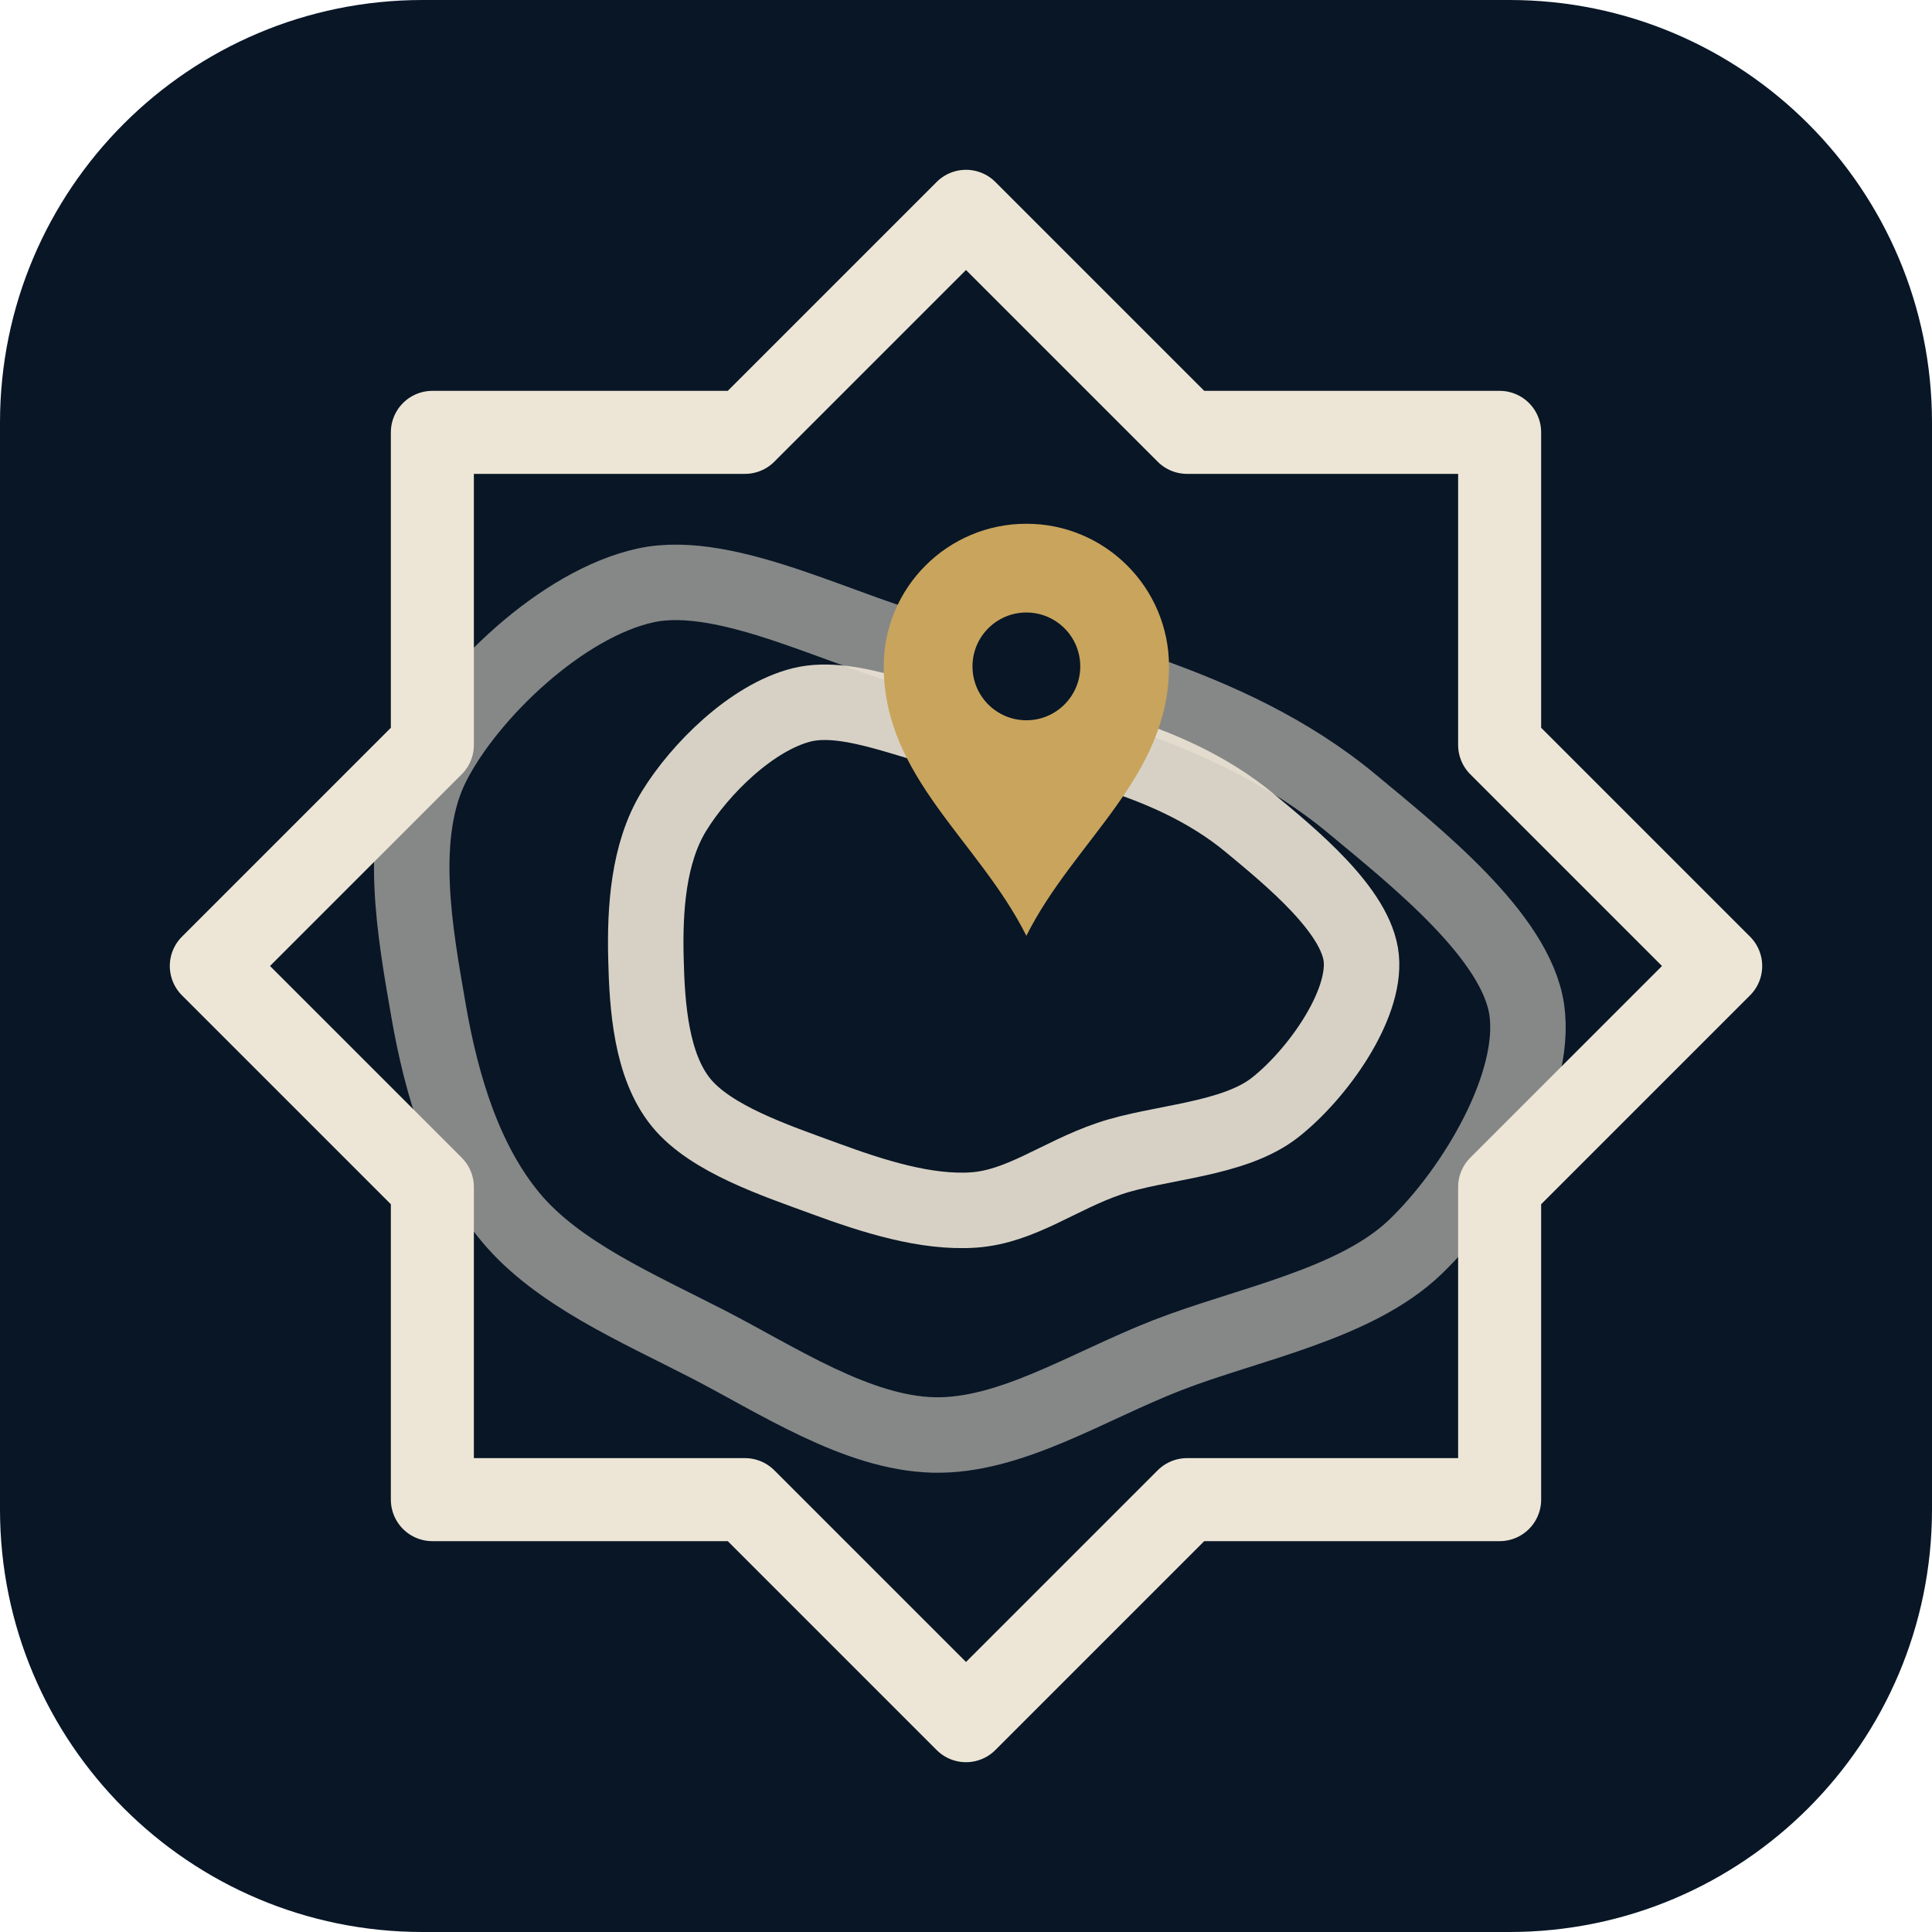
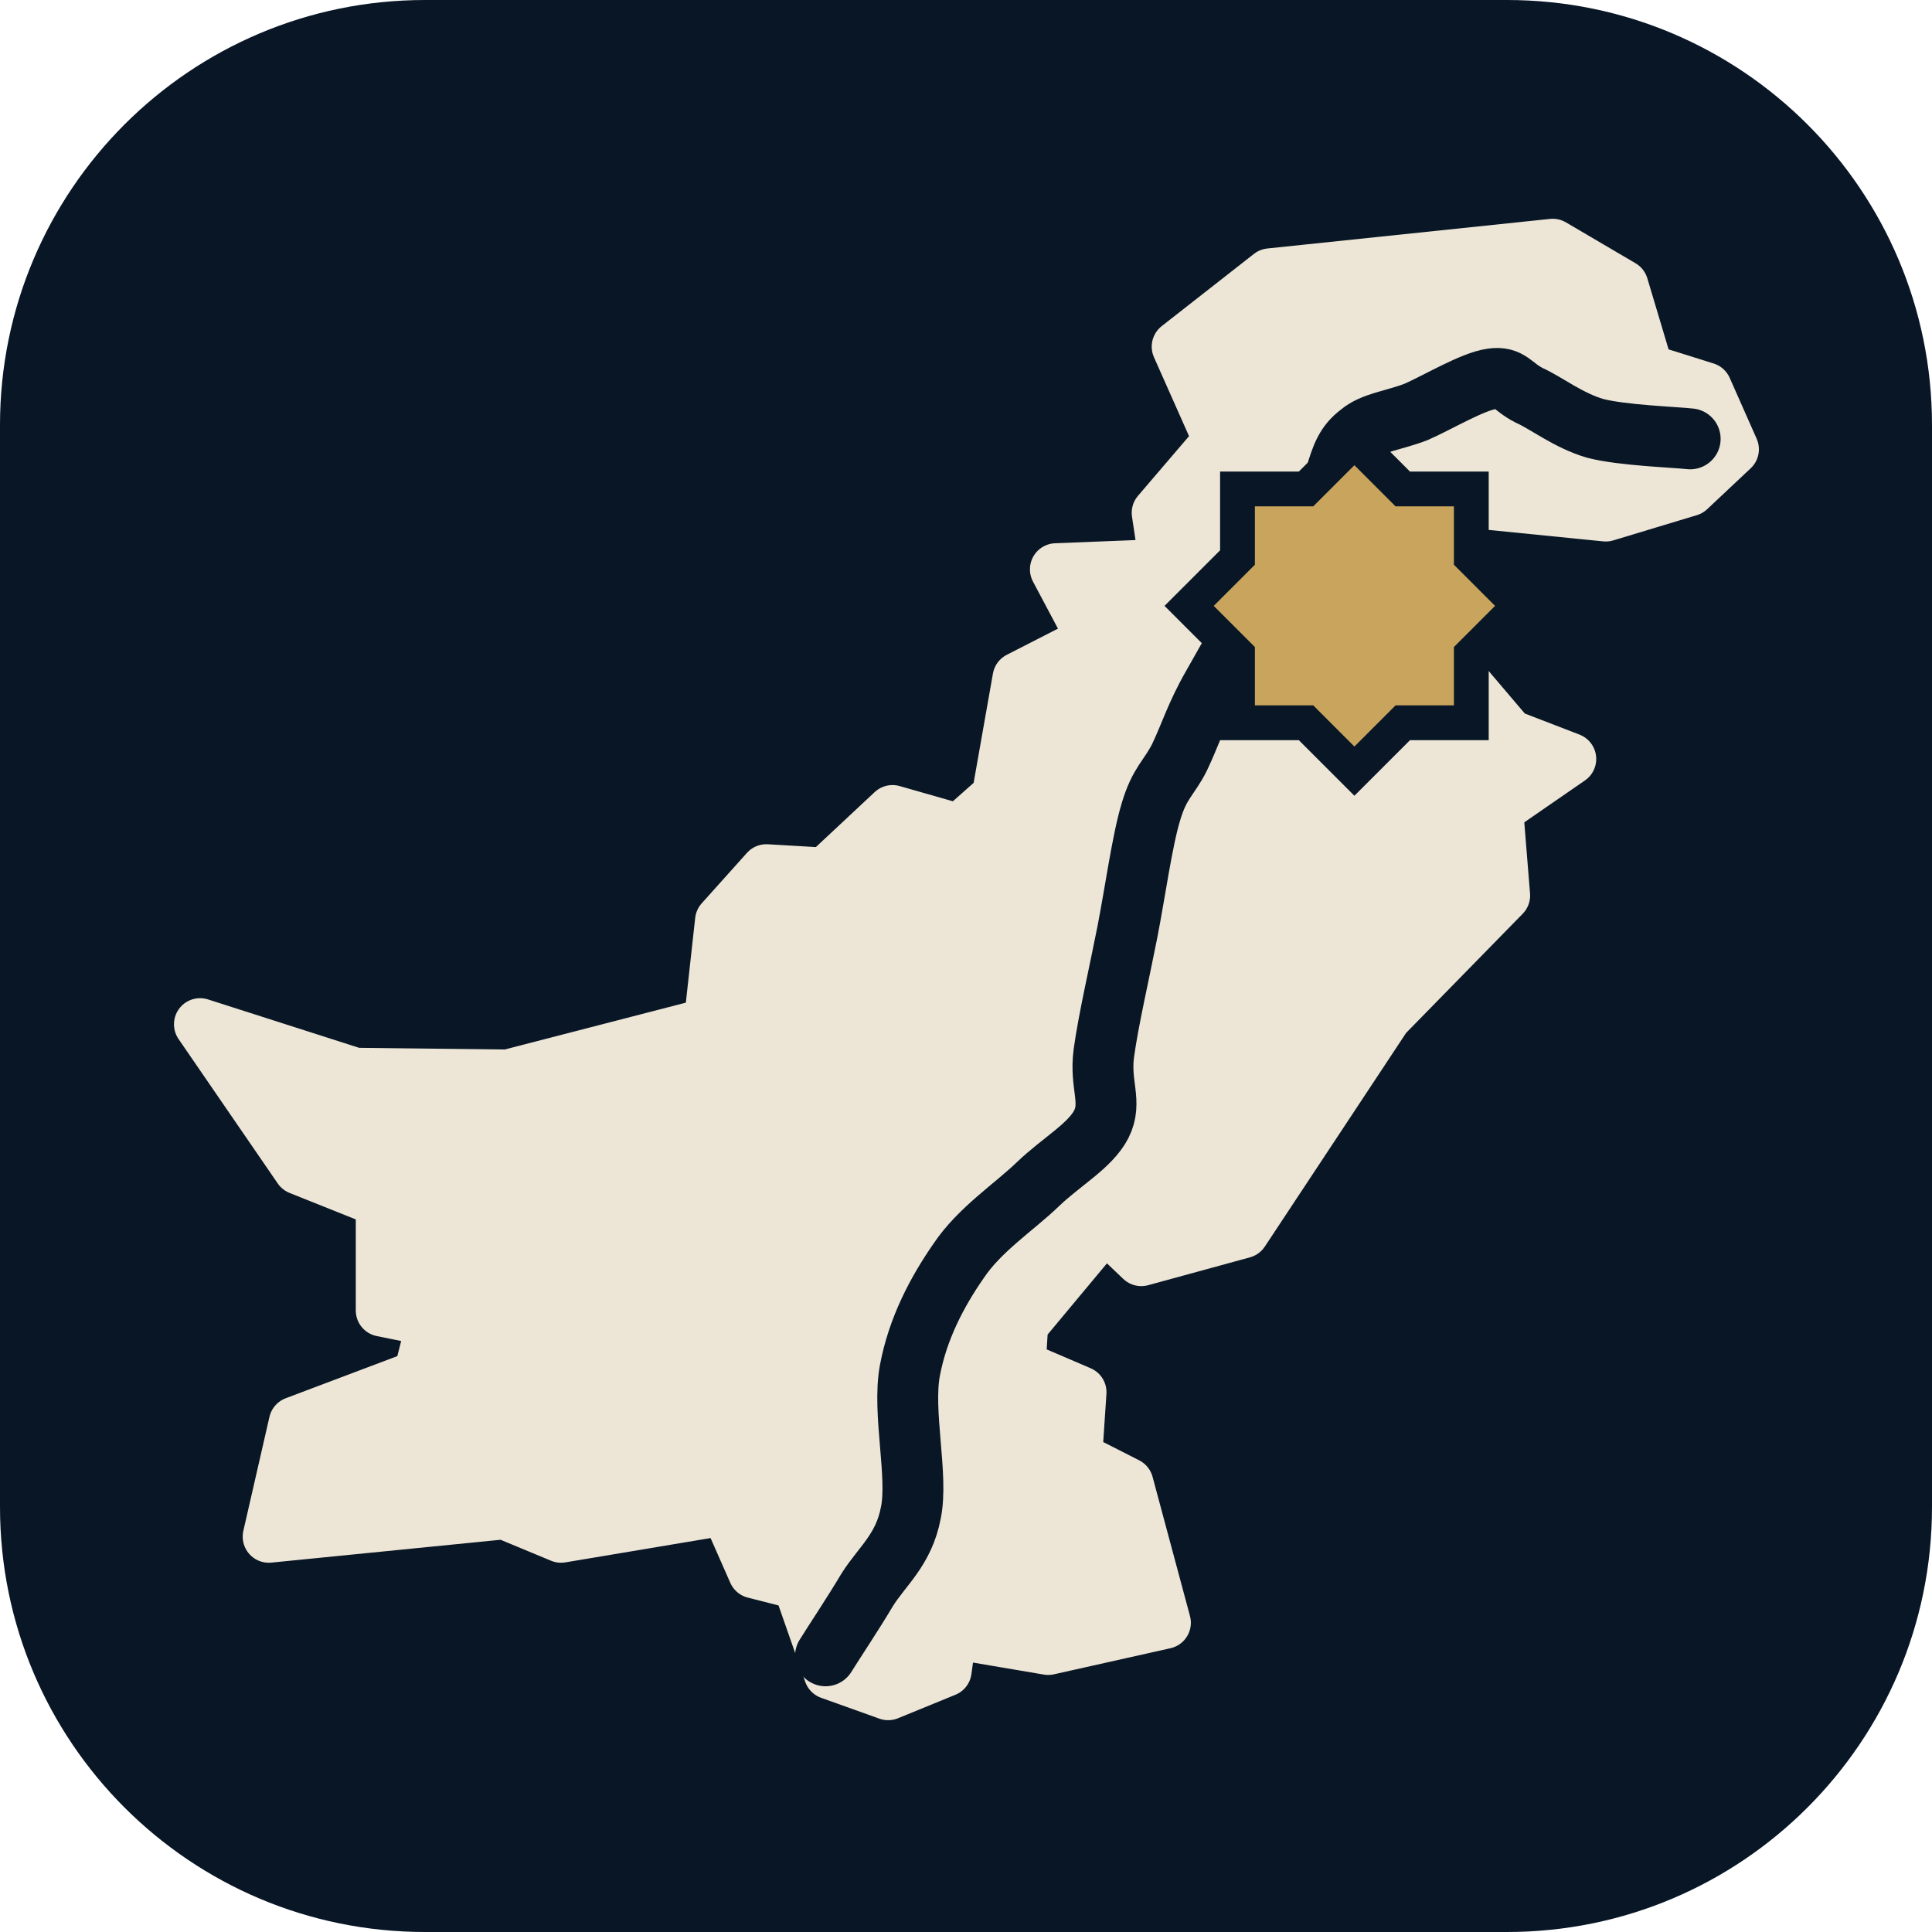
- <svg xmlns="http://www.w3.org/2000/svg" viewBox="-128 -128 256 256">
-   <defs>
-     <clipPath id="c">
-       <path d="M0.00 -94.00L27.53 -66.47L66.47 -66.47L66.47 -27.53L94.00 0.00L66.47 27.53L66.47 66.47L27.53 66.47L0.00 94.00L-27.53 66.47L-66.47 66.47L-66.47 27.53L-94.00 0.00L-66.47 -27.53L-66.47 -66.47L-27.53 -66.47Z" />
-     </clipPath>
-   </defs>
-   <rect x="-128" y="-128" width="256" height="256" rx="56" fill="#081626" />
-   <path d="M0.00 -100.00L29.29 -70.71L70.71 -70.71L70.71 -29.29L100.00 0.00L70.71 29.29L70.71 70.71L29.29 70.71L0.00 100.00L-29.29 70.71L-70.71 70.71L-70.71 29.29L-100.00 0.00L-70.71 -29.29L-70.71 -70.71L-29.29 -70.71Z" fill="none" stroke="#ede6d6" stroke-width="11" stroke-linejoin="round" />
-   <g clip-path="url(#c)" fill="none" stroke="#ede6d6" stroke-width="10">
-     <path d="M74.31 5.84C75.70 15.62 67.46 29.62 59.52 37.24C51.58 44.86 37.32 47.43 26.68 51.57C16.04 55.72 5.84 62.39 -4.32 62.14C-14.48 61.88 -24.97 54.86 -34.29 50.06C-43.62 45.27 -54.12 40.73 -60.28 33.36C-66.44 25.99 -69.50 15.87 -71.23 5.84C-72.96 -4.19 -75.46 -17.41 -70.66 -26.79C-65.87 -36.17 -53.52 -48.01 -42.46 -50.43C-31.40 -52.85 -15.40 -43.71 -4.32 -41.31C6.76 -38.90 14.78 -39.30 24.03 -35.99C33.28 -32.69 42.80 -28.43 51.18 -21.46C59.56 -14.48 72.92 -3.94 74.31 5.84Z" stroke-opacity="0.55" />
-     <path d="M52.38 -1.00C52.96 5.28 46.60 14.27 41.03 18.69C35.47 23.11 25.65 23.26 18.98 25.53C12.31 27.80 7.29 31.89 1.00 32.33C-5.29 32.76 -12.30 30.53 -18.76 28.15C-25.22 25.78 -33.83 22.93 -37.77 18.07C-41.71 13.21 -42.26 5.43 -42.41 -1.00C-42.57 -7.43 -42.13 -14.92 -38.69 -20.52C-35.25 -26.12 -28.38 -32.94 -21.77 -34.60C-15.16 -36.25 -5.87 -31.51 1.00 -30.44C7.87 -29.38 13.36 -30.14 19.45 -28.23C25.55 -26.32 32.07 -23.52 37.56 -18.98C43.04 -14.44 51.80 -7.28 52.38 -1.00Z" stroke-opacity="0.9" />
-   </g>
-   <g transform="translate(8 -4) scale(2.1)">
-     <path d="M0 0 C-3 -6 -9 -10 -9 -17 A9 9 0 1 1 9 -17 C9 -10 3 -6 0 0Z" fill="#c9a45c" />
-     <circle cy="-17" r="3.4" fill="#081626" />
+ <svg xmlns="http://www.w3.org/2000/svg" viewBox="-115.5 -110.95 222.1 222.1">
+   <rect x="-115.5" y="-110.95" width="222.1" height="222.1" rx="48.862" fill="#081626" />
+   <path d="M80.6 -66.3L83.7 -59.3L78.7 -54.6L69.1 -51.7L50.1 -53.6L49.5 -46.3L53.3 -44.7L50.6 -35.1L58 -26.4L65 -23.7L56.6 -17.9L57.4 -8L43.8 5.9L27.4 30.7L15.7 33.9L11.5 29.9L2 41.3L1.7 46.1L8.7 49.1L8.2 56.6L14.1 59.6L18.4 75.6L5 78.6L-6.2 76.7L-6.8 81.1L-13.4 83.8L-20.1 81.4L-23.7 71.1L-28.8 69.8L-32.9 60.5L-35 61.8L-31.3 62.4L-51 65.7L-57.5 63L-84.6 65.7L-81.6 52.6L-67.3 47.2L-65.7 40.9L-71.6 39.7L-71.6 27.2L-81.1 23.4L-92.5 6.8L-74.7 12.5L-57.1 12.7L-33.9 6.7L-32.6 -5.1L-27.4 -10.9L-20.6 -10.5L-12.9 -17.7L-5.2 -15.5L-0.8 -19.4L1.6 -33L10.2 -37.4L5.9 -45.5L18.5 -46L17.6 -52L24.7 -60.3L19.9 -71.1L30.5 -79.4L63 -82.8L71 -78.1L73.9 -68.4L80.6 -66.3Z" fill="#ede6d6" stroke="#ede6d6" stroke-width="6" stroke-linejoin="round" />
+   <path d="M78.8 -60.5C77 -60.7 71 -60.9 67.9 -61.7C64.8 -62.6 62.3 -64.6 60.3 -65.5C58.3 -66.5 58.1 -67.7 56 -67.4C53.8 -67.1 49.8 -64.7 47.3 -63.6C44.7 -62.6 42.3 -62.4 40.8 -61.1C39.2 -59.9 38.7 -58.5 38 -56.1C37.4 -53.7 38 -48.6 37 -46.6C35.9 -44.6 33.7 -46.5 31.5 -44.1C29.3 -41.7 25.8 -35.5 23.9 -32.1C22 -28.8 21.3 -26.4 20.1 -23.9C18.9 -21.5 17.8 -21 16.8 -17.6C15.8 -14.3 15 -8.4 14.1 -3.8C13.2 0.8 11.9 6.4 11.4 10.1C10.9 13.8 12.4 15.7 11.1 18.3C9.8 20.8 6.5 22.6 3.8 25.2C1.1 27.8 -2.9 30.4 -5.3 34C-7.8 37.6 -10 41.8 -10.9 46.6C-11.8 51.4 -9.9 58.8 -10.8 63C-11.6 67.2 -14.1 69.1 -15.8 71.8C-17.4 74.5 -19.8 78.1 -20.6 79.4" fill="none" stroke="#081626" stroke-width="7" stroke-linecap="round" />
+   <g transform="translate(40.2 -41.3)">
+     <path d="M0.00 -19.00L5.56 -13.44L13.44 -13.44L13.44 -5.56L19.00 0.00L13.44 5.56L13.44 13.44L5.56 13.44L0.00 19.00L-5.56 13.44L-13.44 13.44L-13.44 5.56L-19.00 0.00L-13.44 -5.56L-13.44 -13.44L-5.56 -13.44Z" fill="#c9a45c" stroke="#081626" stroke-width="4" />
  </g>
</svg>
